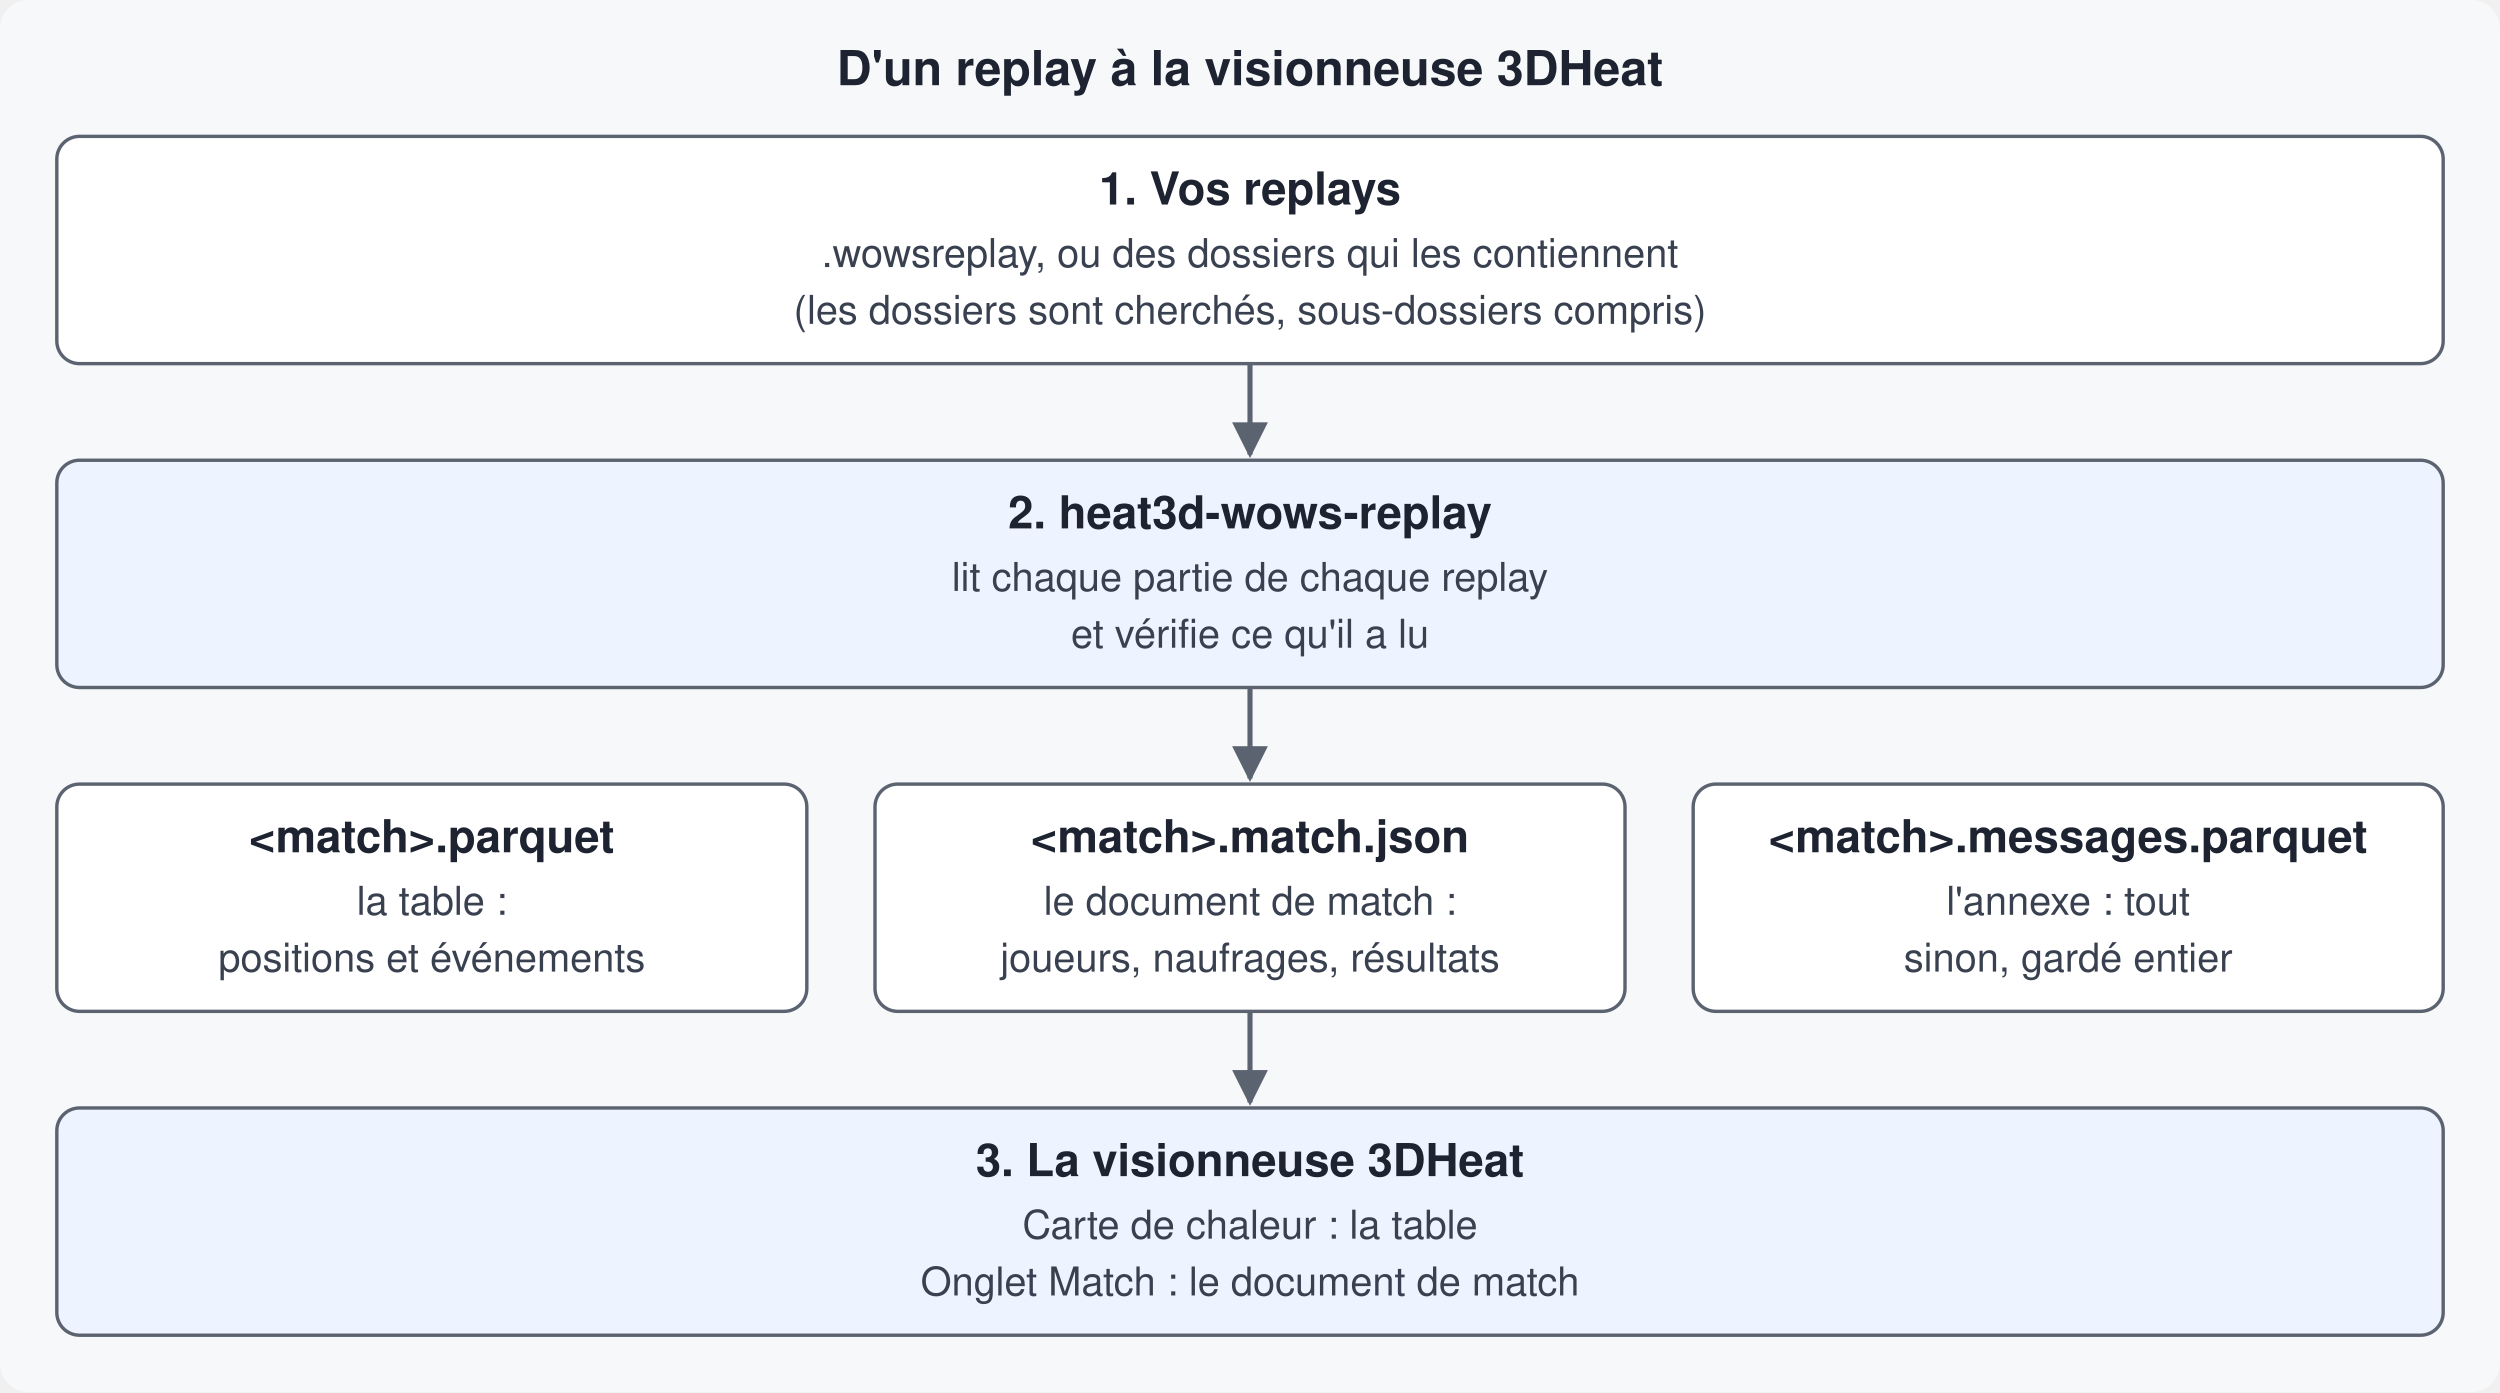
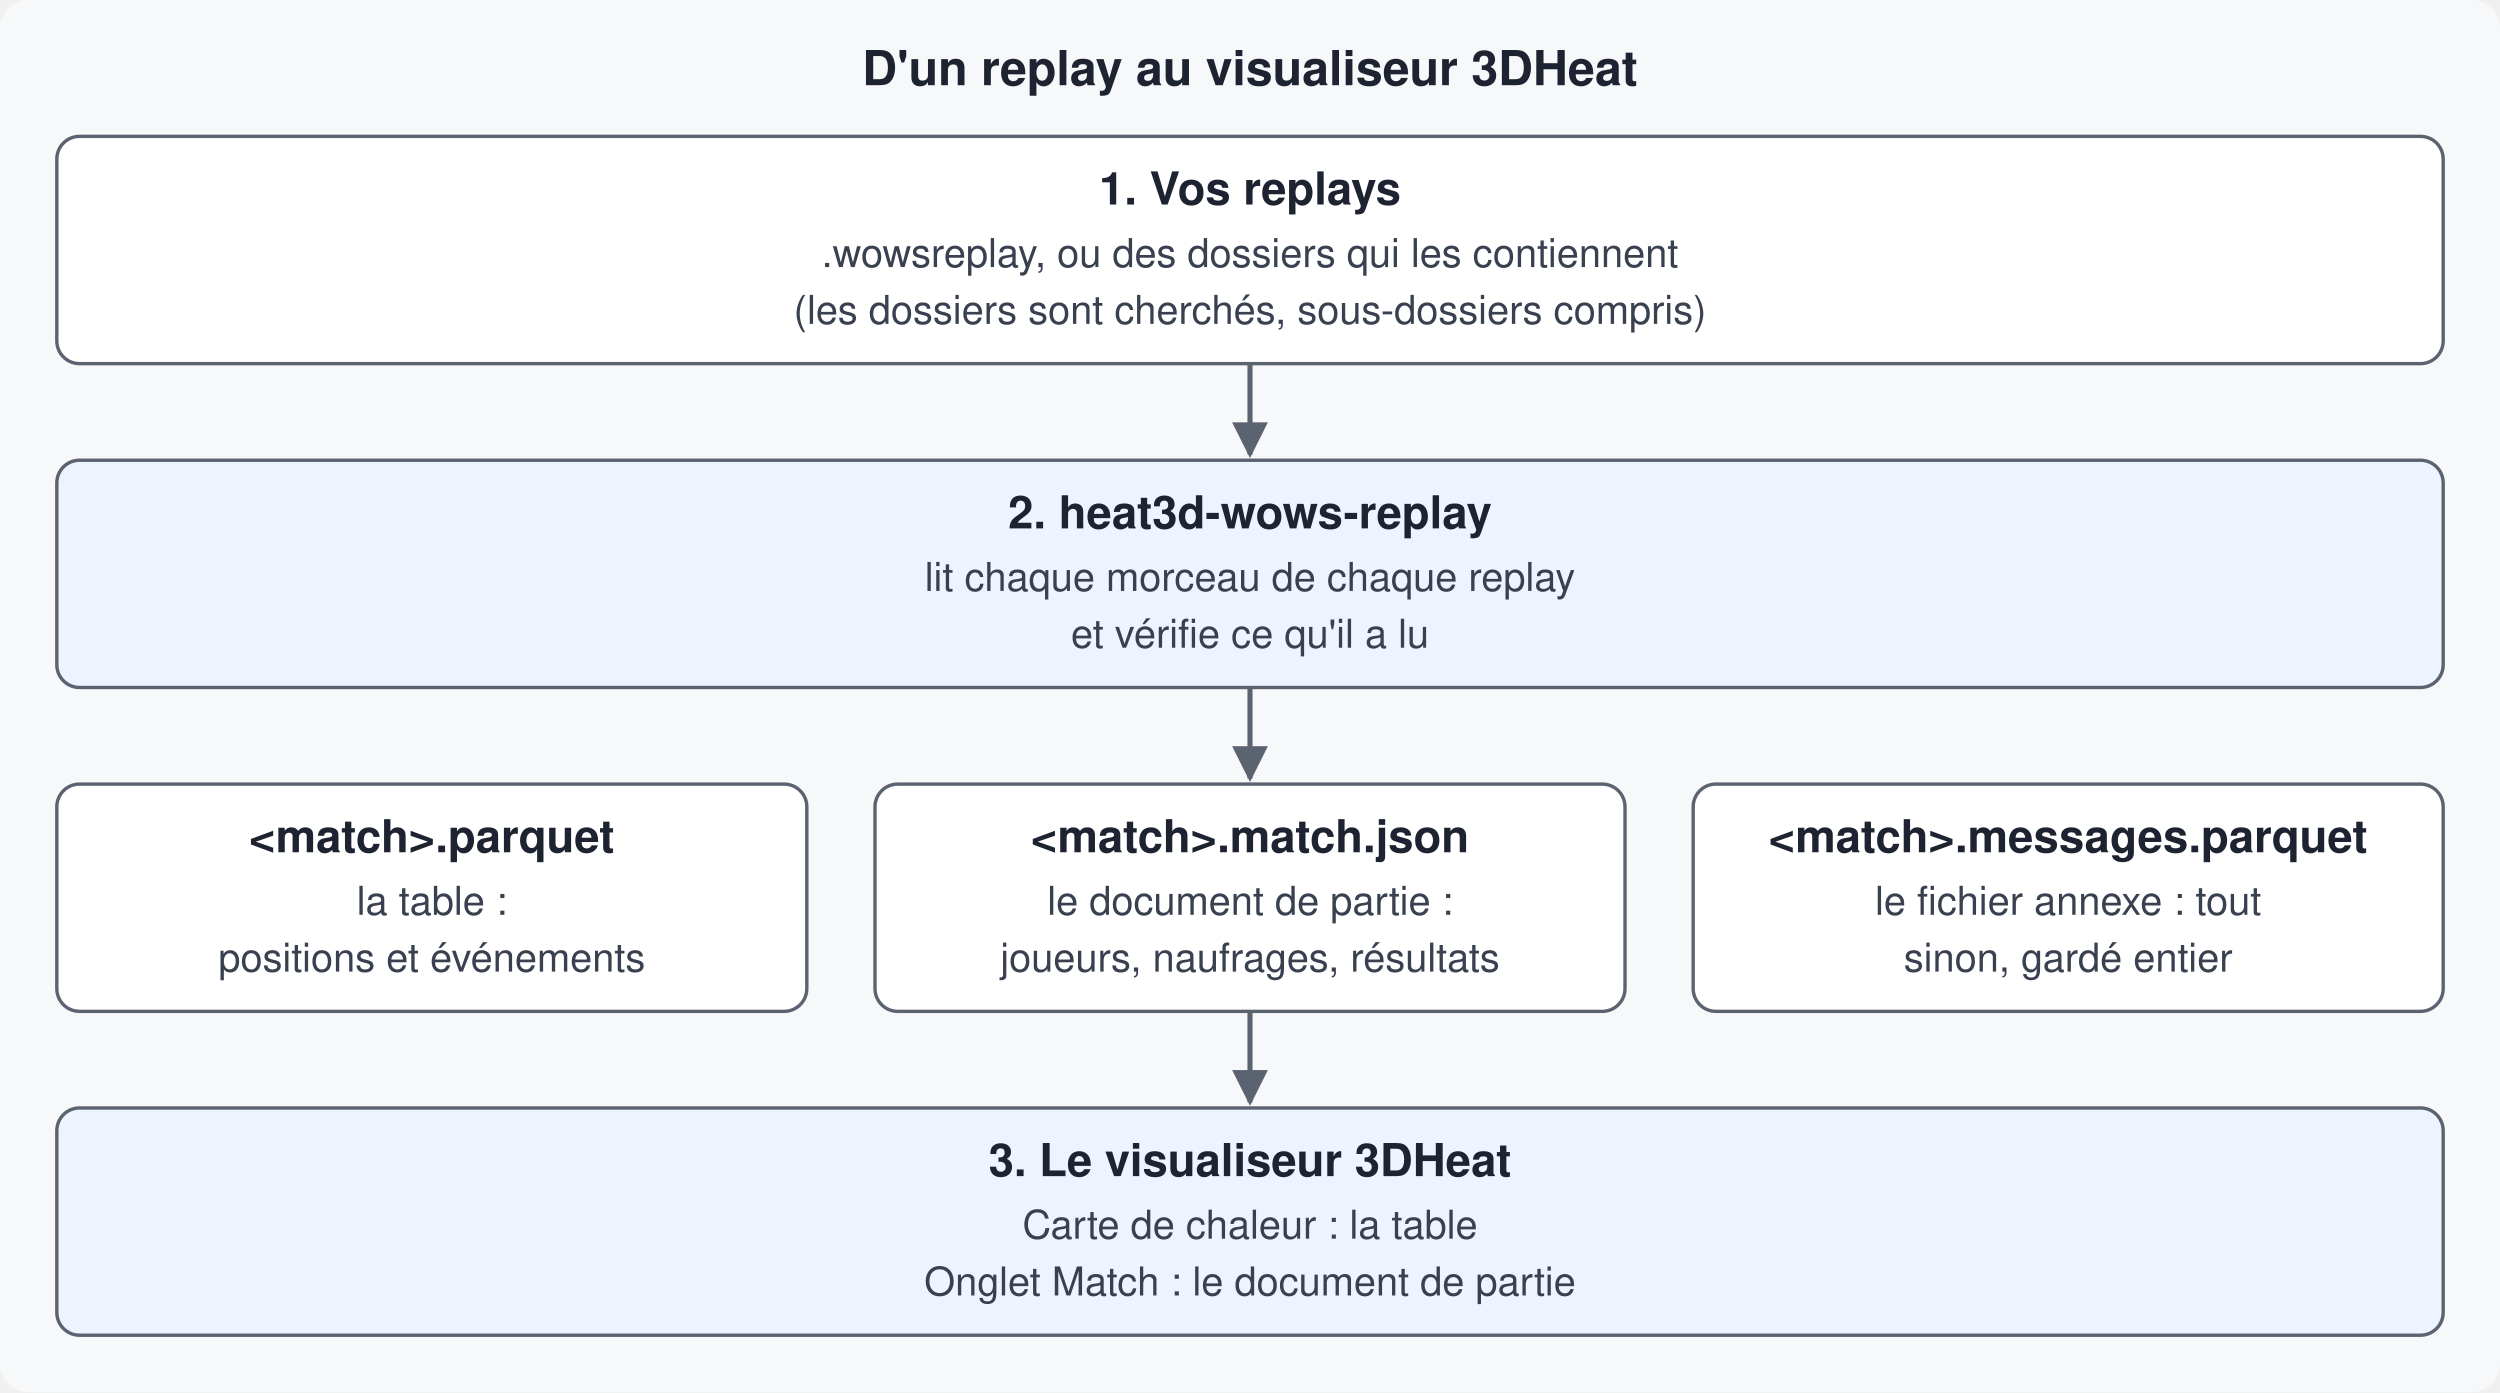
<svg xmlns="http://www.w3.org/2000/svg" width="880" height="490" viewBox="0 0 880 490" role="img" aria-label="From a replay to the 3DHeat viewer">
  <defs>
    <marker id="a" viewBox="0 0 10 10" refX="9" refY="5" markerWidth="7" markerHeight="7" orient="auto">
      <path d="M0,0 L10,5 L0,10 z" fill="#5b6270" />
    </marker>
  </defs>
  <rect width="880" height="490" rx="10" fill="#f7f8fa" />
-   <text x="440" y="30" font-family="Segoe UI,Helvetica,Arial,sans-serif" font-size="17" font-weight="600" text-anchor="middle" fill="#1d2330">D'un replay à la visionneuse 3DHeat</text>
+   <text x="440" y="30" font-family="Segoe UI,Helvetica,Arial,sans-serif" font-size="17" font-weight="600" text-anchor="middle" fill="#1d2330">D'un replay au visualiseur 3DHeat</text>
  <rect x="20" y="48" width="840" height="80" rx="8" fill="#ffffff" stroke="#5b6270" stroke-width="1.2" />
  <text x="440" y="72" font-family="Segoe UI,Helvetica,Arial,sans-serif" font-size="16" font-weight="600" text-anchor="middle" fill="#1d2330">1. Vos replays</text>
  <text x="440" y="94" font-family="Segoe UI,Helvetica,Arial,sans-serif" font-size="14" text-anchor="middle" fill="#394150">.wowsreplay, ou des dossiers qui les contiennent</text>
  <text x="440" y="114" font-family="Segoe UI,Helvetica,Arial,sans-serif" font-size="14" text-anchor="middle" fill="#394150">(les dossiers sont cherchés, sous-dossiers compris)</text>
  <line x1="440" y1="128" x2="440" y2="160" stroke="#5b6270" stroke-width="1.8" marker-end="url(#a)" />
  <rect x="20" y="162" width="840" height="80" rx="8" fill="#eef4ff" stroke="#5b6270" stroke-width="1.2" />
  <text x="440" y="186" font-family="Segoe UI,Helvetica,Arial,sans-serif" font-size="16" font-weight="600" text-anchor="middle" fill="#1d2330">2. heat3d-wows-replay</text>
-   <text x="440" y="208" font-family="Segoe UI,Helvetica,Arial,sans-serif" font-size="14" text-anchor="middle" fill="#394150">lit chaque partie de chaque replay</text>
+   <text x="440" y="208" font-family="Segoe UI,Helvetica,Arial,sans-serif" font-size="14" text-anchor="middle" fill="#394150">lit chaque morceau de chaque replay</text>
  <text x="440" y="228" font-family="Segoe UI,Helvetica,Arial,sans-serif" font-size="14" text-anchor="middle" fill="#394150">et vérifie ce qu'il a lu</text>
  <line x1="440" y1="242" x2="440" y2="274" stroke="#5b6270" stroke-width="1.8" marker-end="url(#a)" />
  <rect x="20" y="276" width="264" height="80" rx="8" fill="#ffffff" stroke="#5b6270" stroke-width="1.2" />
  <text x="152" y="300" font-family="Segoe UI,Helvetica,Arial,sans-serif" font-size="16" font-weight="600" text-anchor="middle" fill="#1d2330">&lt;match&gt;.parquet</text>
  <text x="152" y="322" font-family="Segoe UI,Helvetica,Arial,sans-serif" font-size="14" text-anchor="middle" fill="#394150">la table :</text>
  <text x="152" y="342" font-family="Segoe UI,Helvetica,Arial,sans-serif" font-size="14" text-anchor="middle" fill="#394150">positions et événements</text>
  <rect x="308" y="276" width="264" height="80" rx="8" fill="#ffffff" stroke="#5b6270" stroke-width="1.2" />
  <text x="440" y="300" font-family="Segoe UI,Helvetica,Arial,sans-serif" font-size="16" font-weight="600" text-anchor="middle" fill="#1d2330">&lt;match&gt;.match.json</text>
-   <text x="440" y="322" font-family="Segoe UI,Helvetica,Arial,sans-serif" font-size="14" text-anchor="middle" fill="#394150">le document de match :</text>
+   <text x="440" y="322" font-family="Segoe UI,Helvetica,Arial,sans-serif" font-size="14" text-anchor="middle" fill="#394150">le document de partie :</text>
  <text x="440" y="342" font-family="Segoe UI,Helvetica,Arial,sans-serif" font-size="14" text-anchor="middle" fill="#394150">joueurs, naufrages, résultats</text>
  <rect x="596" y="276" width="264" height="80" rx="8" fill="#ffffff" stroke="#5b6270" stroke-width="1.2" />
  <text x="728" y="300" font-family="Segoe UI,Helvetica,Arial,sans-serif" font-size="16" font-weight="600" text-anchor="middle" fill="#1d2330">&lt;match&gt;.messages.parquet</text>
-   <text x="728" y="322" font-family="Segoe UI,Helvetica,Arial,sans-serif" font-size="14" text-anchor="middle" fill="#394150">l'annexe : tout</text>
+   <text x="728" y="322" font-family="Segoe UI,Helvetica,Arial,sans-serif" font-size="14" text-anchor="middle" fill="#394150">le fichier annexe : tout</text>
  <text x="728" y="342" font-family="Segoe UI,Helvetica,Arial,sans-serif" font-size="14" text-anchor="middle" fill="#394150">sinon, gardé entier</text>
  <line x1="440" y1="356" x2="440" y2="388" stroke="#5b6270" stroke-width="1.8" marker-end="url(#a)" />
  <rect x="20" y="390" width="840" height="80" rx="8" fill="#eef4ff" stroke="#5b6270" stroke-width="1.2" />
-   <text x="440" y="414" font-family="Segoe UI,Helvetica,Arial,sans-serif" font-size="16" font-weight="600" text-anchor="middle" fill="#1d2330">3. La visionneuse 3DHeat</text>
+   <text x="440" y="414" font-family="Segoe UI,Helvetica,Arial,sans-serif" font-size="16" font-weight="600" text-anchor="middle" fill="#1d2330">3. Le visualiseur 3DHeat</text>
  <text x="440" y="436" font-family="Segoe UI,Helvetica,Arial,sans-serif" font-size="14" text-anchor="middle" fill="#394150">Carte de chaleur : la table</text>
-   <text x="440" y="456" font-family="Segoe UI,Helvetica,Arial,sans-serif" font-size="14" text-anchor="middle" fill="#394150">Onglet Match : le document de match</text>
+   <text x="440" y="456" font-family="Segoe UI,Helvetica,Arial,sans-serif" font-size="14" text-anchor="middle" fill="#394150">Onglet Match : le document de partie</text>
</svg>
